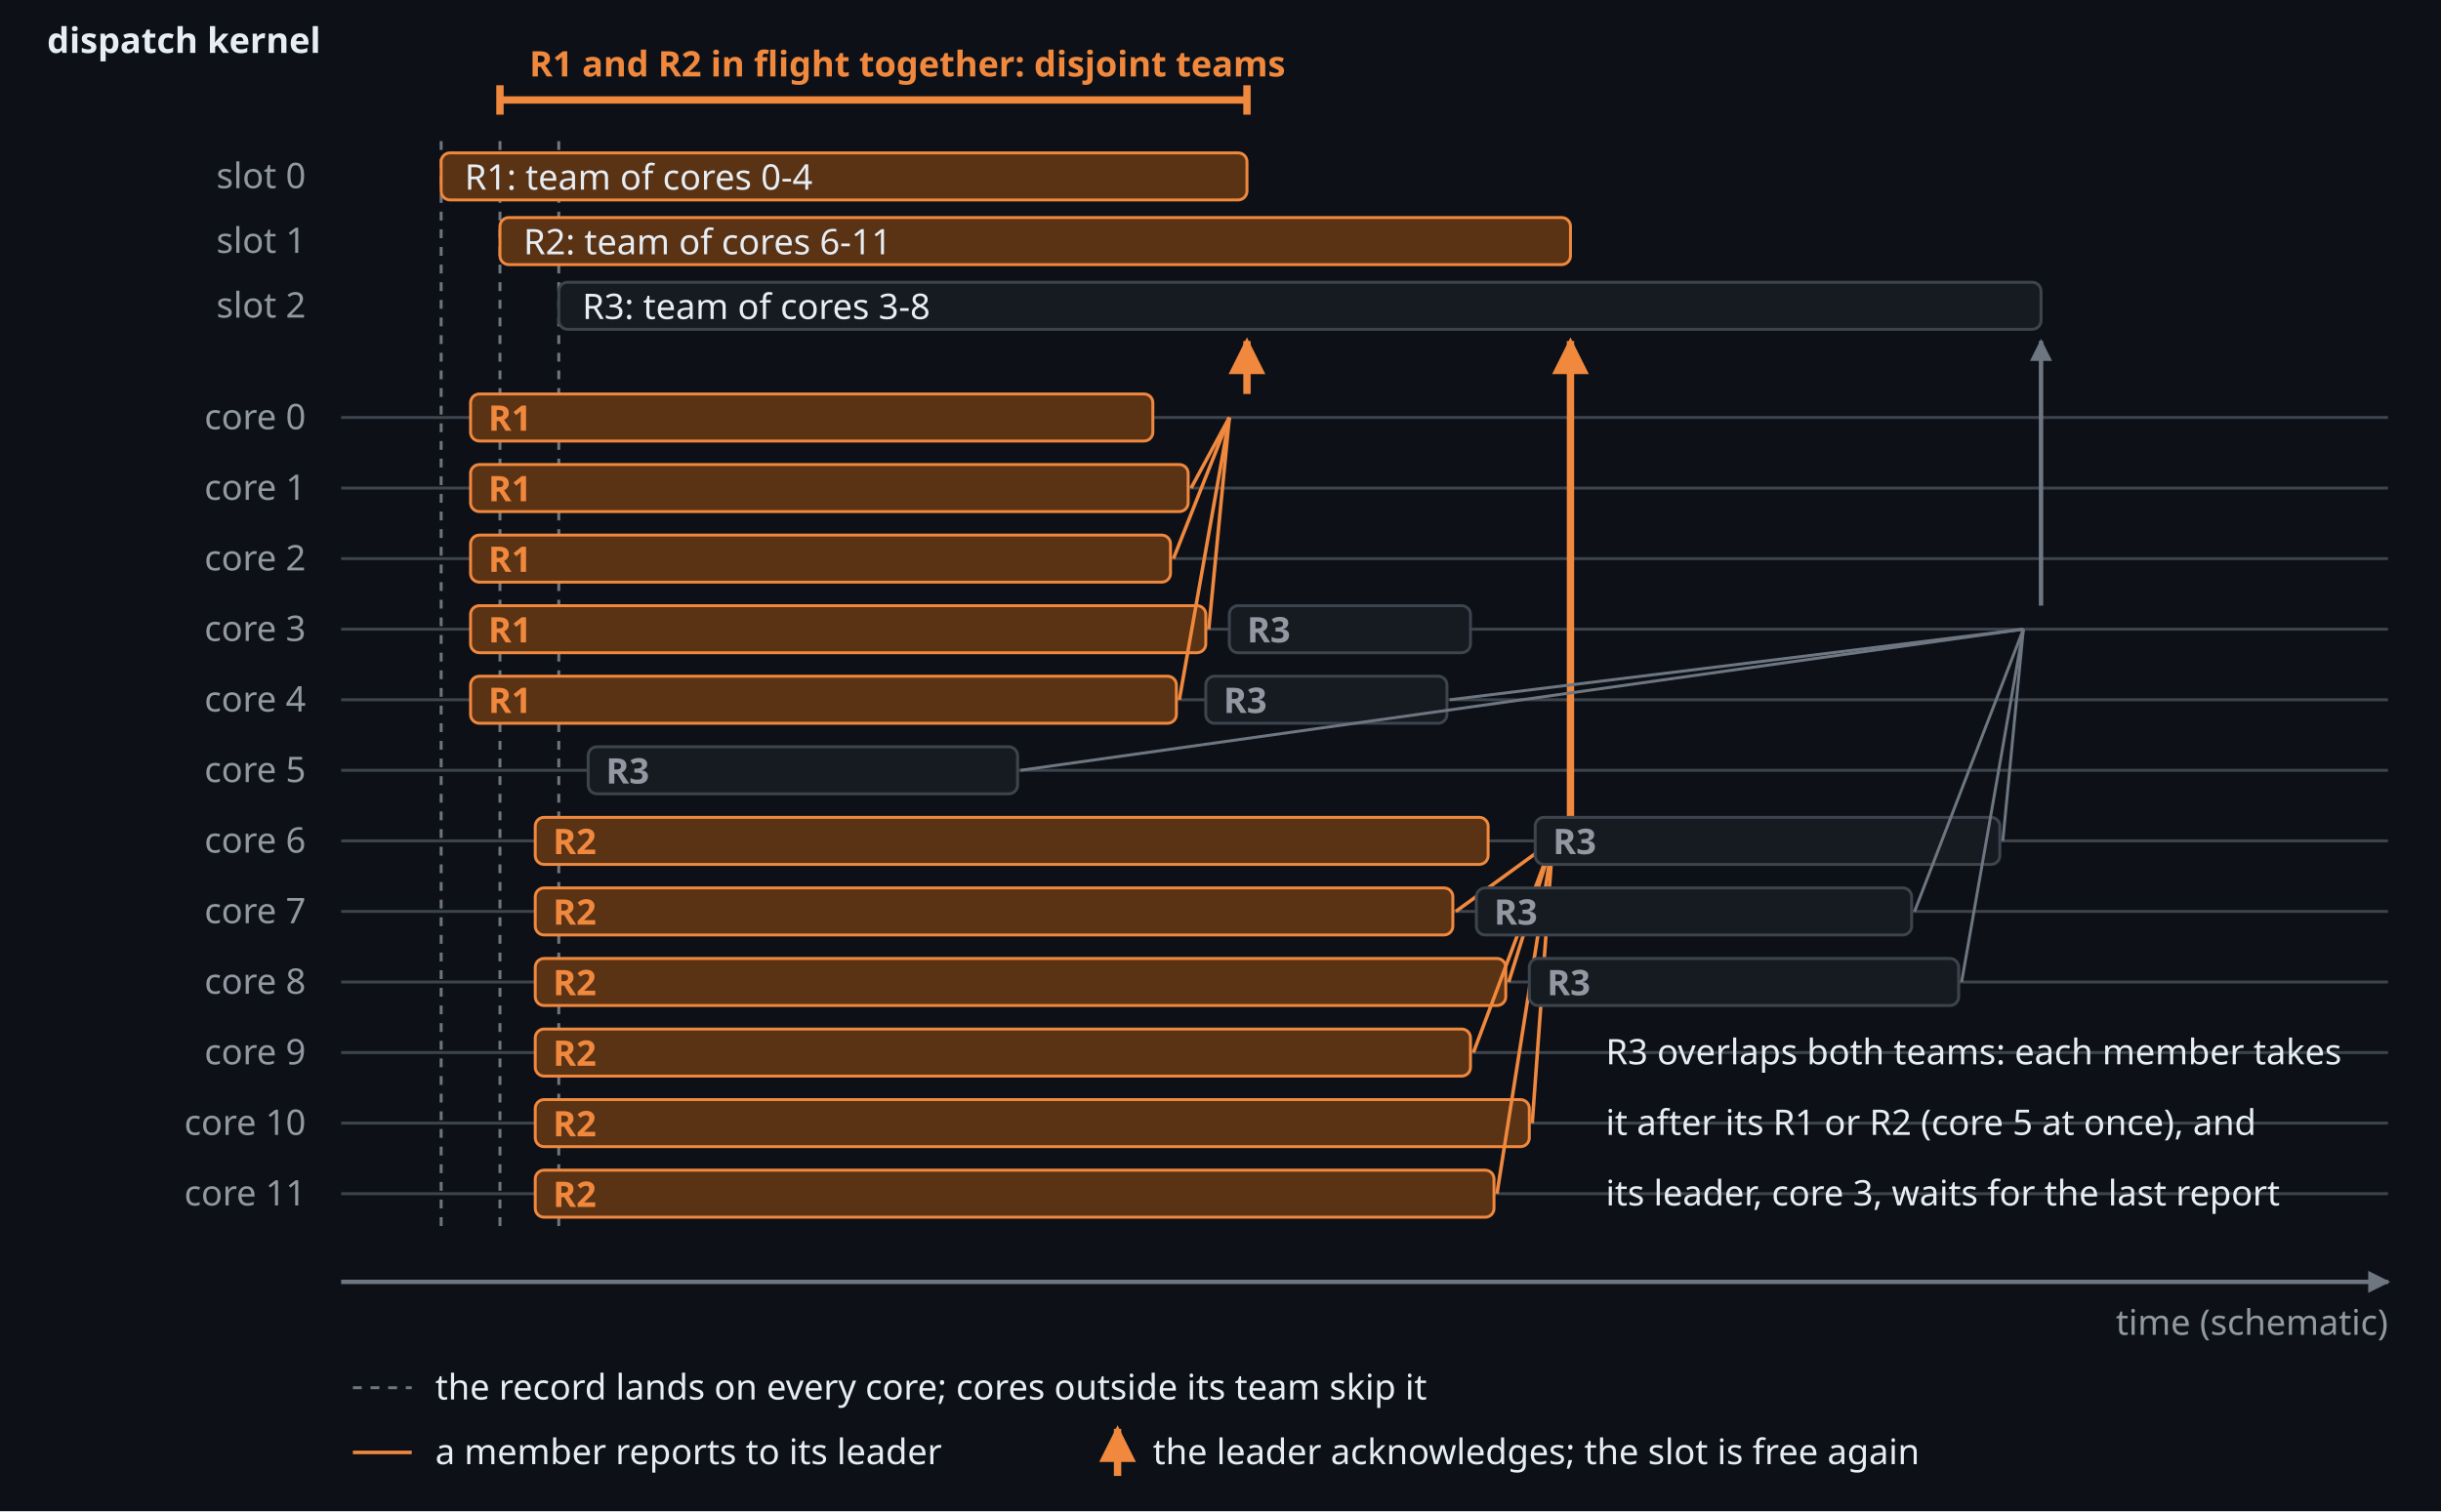
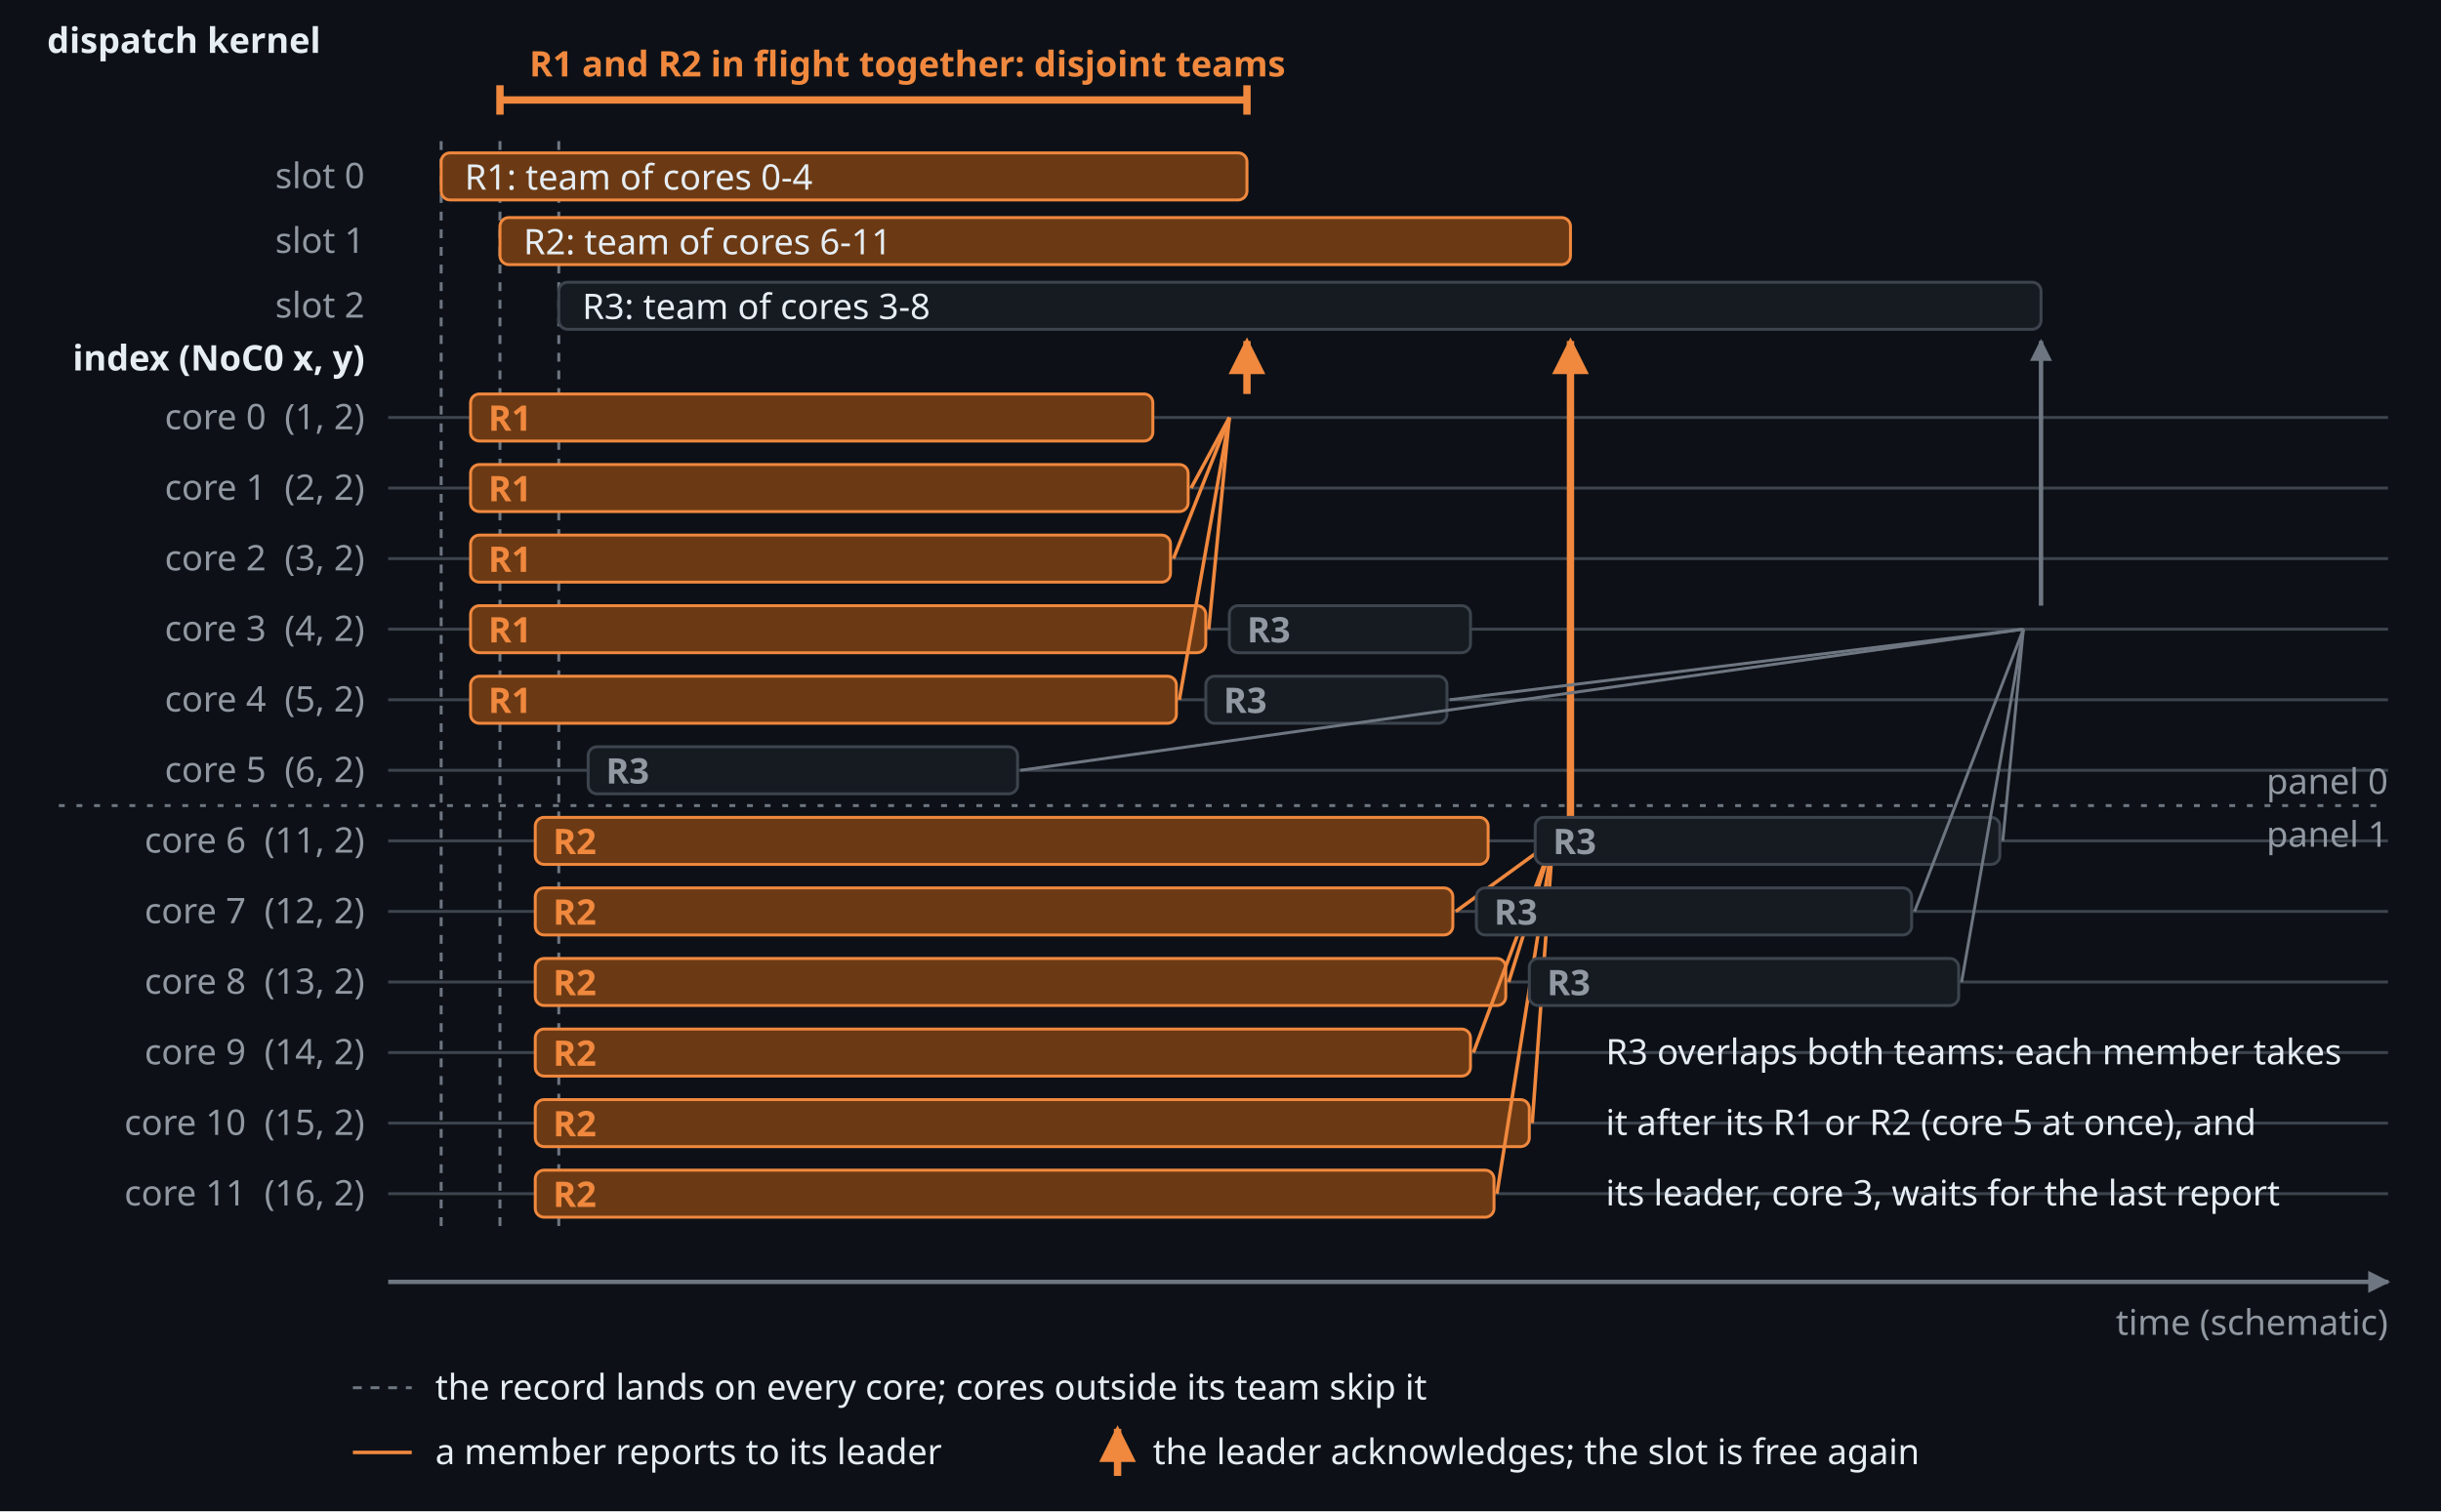
<svg xmlns="http://www.w3.org/2000/svg" width="830" height="514" viewBox="0 0 830 514" role="img">
  <style>
  text { font-family: -apple-system, 'Segoe UI', 'Noto Sans', Helvetica, Arial, sans-serif; font-size: 13px; fill: #e6edf3; }
  .mono { font-family: ui-monospace, SFMono-Regular, Menlo, Consolas, 'DejaVu Sans Mono', monospace; }
  .b { font-weight: 600; }
  .h { font-size: 14px; font-weight: 600; }
  .m { fill: #9198a1; }
  .a { fill: #f0883e; }
  .s { font-size: 12px; }
  .box { fill: #161b22; stroke: #3d444d; stroke-width: 1; }
  .plan { fill: none; stroke: #6e7681; stroke-width: 1; stroke-dasharray: 5 4; }
+   .dram { fill: #2d3540; stroke: none; }
+   .edge { fill: #161b22; stroke: #3d444d; stroke-width: 1; }
+   .off { fill: none; stroke: #3d444d; stroke-width: 1; stroke-dasharray: 3 3; }
+   .hot { fill: #f0883e; stroke: none; }
+   .on { fill: #0d1117; }
  .cell { fill: #21262d; stroke: none; }
-   .team { fill: #5a3214; stroke: #f0883e; stroke-width: 1; }
+   .team { fill: #6b3a14; stroke: #f0883e; stroke-width: 1; }
  .abox { fill: #2d1a0c; stroke: #f0883e; stroke-width: 1.5; }
  .ln { stroke: #6e7681; stroke-width: 1.5; fill: none; }
  .thin { stroke: #6e7681; stroke-width: 1; fill: none; }
  .grid { stroke: #3d444d; stroke-width: 1; fill: none; }
  .al { stroke: #f0883e; stroke-width: 2.5; fill: none; }
  .ad { stroke: #f0883e; stroke-width: 2; fill: none; stroke-dasharray: 6 4; }
  .athin { stroke: #f0883e; stroke-width: 1.2; fill: none; }
</style>
  <defs>
    <marker id="ha" viewBox="0 0 10 10" refX="9" refY="5" markerWidth="5" markerHeight="5" orient="auto-start-reverse">
      <path d="M0,0 L10,5 L0,10 z" fill="#f0883e" />
    </marker>
    <marker id="hl" viewBox="0 0 10 10" refX="9" refY="5" markerWidth="5" markerHeight="5" orient="auto-start-reverse">
      <path d="M0,0 L10,5 L0,10 z" fill="#6e7681" />
    </marker>
  </defs>
  <rect width="830" height="514" fill="#0d1117" />
  <text x="16" y="18" class="b s" xml:space="preserve">dispatch kernel</text>
-   <text x="104" y="64" class="s m" text-anchor="end" xml:space="preserve">slot 0</text>
-   <text x="104" y="86" class="s m" text-anchor="end" xml:space="preserve">slot 1</text>
-   <text x="104" y="108" class="s m" text-anchor="end" xml:space="preserve">slot 2</text>
-   <text x="104" y="146" class="s m" text-anchor="end" xml:space="preserve">core 0</text>
-   <line x1="116" y1="142" x2="812" y2="142" class="grid" />
-   <text x="104" y="170" class="s m" text-anchor="end" xml:space="preserve">core 1</text>
-   <line x1="116" y1="166" x2="812" y2="166" class="grid" />
-   <text x="104" y="194" class="s m" text-anchor="end" xml:space="preserve">core 2</text>
-   <line x1="116" y1="190" x2="812" y2="190" class="grid" />
-   <text x="104" y="218" class="s m" text-anchor="end" xml:space="preserve">core 3</text>
-   <line x1="116" y1="214" x2="812" y2="214" class="grid" />
-   <text x="104" y="242" class="s m" text-anchor="end" xml:space="preserve">core 4</text>
-   <line x1="116" y1="238" x2="812" y2="238" class="grid" />
-   <text x="104" y="266" class="s m" text-anchor="end" xml:space="preserve">core 5</text>
-   <line x1="116" y1="262" x2="812" y2="262" class="grid" />
-   <text x="104" y="290" class="s m" text-anchor="end" xml:space="preserve">core 6</text>
-   <line x1="116" y1="286" x2="812" y2="286" class="grid" />
-   <text x="104" y="314" class="s m" text-anchor="end" xml:space="preserve">core 7</text>
-   <line x1="116" y1="310" x2="812" y2="310" class="grid" />
-   <text x="104" y="338" class="s m" text-anchor="end" xml:space="preserve">core 8</text>
-   <line x1="116" y1="334" x2="812" y2="334" class="grid" />
-   <text x="104" y="362" class="s m" text-anchor="end" xml:space="preserve">core 9</text>
-   <line x1="116" y1="358" x2="812" y2="358" class="grid" />
-   <text x="104" y="386" class="s m" text-anchor="end" xml:space="preserve">core 10</text>
-   <line x1="116" y1="382" x2="812" y2="382" class="grid" />
-   <text x="104" y="410" class="s m" text-anchor="end" xml:space="preserve">core 11</text>
-   <line x1="116" y1="406" x2="812" y2="406" class="grid" />
+   <text x="124" y="64" class="s m" text-anchor="end" xml:space="preserve">slot 0</text>
+   <text x="124" y="86" class="s m" text-anchor="end" xml:space="preserve">slot 1</text>
+   <text x="124" y="108" class="s m" text-anchor="end" xml:space="preserve">slot 2</text>
+   <text x="124" y="146" class="s m" text-anchor="end" xml:space="preserve">core 0  (1, 2)</text>
+   <line x1="132" y1="142" x2="812" y2="142" class="grid" />
+   <text x="124" y="170" class="s m" text-anchor="end" xml:space="preserve">core 1  (2, 2)</text>
+   <line x1="132" y1="166" x2="812" y2="166" class="grid" />
+   <text x="124" y="194" class="s m" text-anchor="end" xml:space="preserve">core 2  (3, 2)</text>
+   <line x1="132" y1="190" x2="812" y2="190" class="grid" />
+   <text x="124" y="218" class="s m" text-anchor="end" xml:space="preserve">core 3  (4, 2)</text>
+   <line x1="132" y1="214" x2="812" y2="214" class="grid" />
+   <text x="124" y="242" class="s m" text-anchor="end" xml:space="preserve">core 4  (5, 2)</text>
+   <line x1="132" y1="238" x2="812" y2="238" class="grid" />
+   <text x="124" y="266" class="s m" text-anchor="end" xml:space="preserve">core 5  (6, 2)</text>
+   <line x1="132" y1="262" x2="812" y2="262" class="grid" />
+   <text x="124" y="290" class="s m" text-anchor="end" xml:space="preserve">core 6  (11, 2)</text>
+   <line x1="132" y1="286" x2="812" y2="286" class="grid" />
+   <text x="124" y="314" class="s m" text-anchor="end" xml:space="preserve">core 7  (12, 2)</text>
+   <line x1="132" y1="310" x2="812" y2="310" class="grid" />
+   <text x="124" y="338" class="s m" text-anchor="end" xml:space="preserve">core 8  (13, 2)</text>
+   <line x1="132" y1="334" x2="812" y2="334" class="grid" />
+   <text x="124" y="362" class="s m" text-anchor="end" xml:space="preserve">core 9  (14, 2)</text>
+   <line x1="132" y1="358" x2="812" y2="358" class="grid" />
+   <text x="124" y="386" class="s m" text-anchor="end" xml:space="preserve">core 10  (15, 2)</text>
+   <line x1="132" y1="382" x2="812" y2="382" class="grid" />
+   <text x="124" y="410" class="s m" text-anchor="end" xml:space="preserve">core 11  (16, 2)</text>
+   <line x1="132" y1="406" x2="812" y2="406" class="grid" />
+   <text x="124" y="126" class="s b" text-anchor="end" xml:space="preserve">index (NoC0 x, y)</text>
+   <line x1="20" y1="274" x2="812" y2="274" class="thin" stroke-dasharray="2 4" />
+   <text x="812" y="270" class="s m" text-anchor="end" xml:space="preserve">panel 0</text>
+   <text x="812" y="288" class="s m" text-anchor="end" xml:space="preserve">panel 1</text>
  <line x1="150" y1="48" x2="150" y2="418" class="thin" stroke-dasharray="3 3" />
  <line x1="170" y1="48" x2="170" y2="418" class="thin" stroke-dasharray="3 3" />
  <line x1="190" y1="48" x2="190" y2="418" class="thin" stroke-dasharray="3 3" />
  <rect x="150" y="52" width="274" height="16" rx="3" class="team" />
  <text x="158" y="64.5" class="s" xml:space="preserve">R1: team of cores 0-4</text>
  <rect x="160" y="134" width="232" height="16" rx="3" class="team" />
  <text x="166" y="146.5" class="s b a" xml:space="preserve">R1</text>
  <rect x="160" y="158" width="244" height="16" rx="3" class="team" />
  <text x="166" y="170.5" class="s b a" xml:space="preserve">R1</text>
  <rect x="160" y="182" width="238" height="16" rx="3" class="team" />
  <text x="166" y="194.5" class="s b a" xml:space="preserve">R1</text>
  <rect x="160" y="206" width="250" height="16" rx="3" class="team" />
  <text x="166" y="218.5" class="s b a" xml:space="preserve">R1</text>
  <rect x="160" y="230" width="240" height="16" rx="3" class="team" />
  <text x="166" y="242.5" class="s b a" xml:space="preserve">R1</text>
  <line x1="405" y1="166" x2="418" y2="142" class="athin" />
  <line x1="399" y1="190" x2="418" y2="142" class="athin" />
  <line x1="411" y1="214" x2="418" y2="142" class="athin" />
  <line x1="401" y1="238" x2="418" y2="142" class="athin" />
  <line x1="424" y1="134" x2="424" y2="116" class="al" marker-end="url(#ha)" />
  <rect x="170" y="74" width="364" height="16" rx="3" class="team" />
  <text x="178" y="86.5" class="s" xml:space="preserve">R2: team of cores 6-11</text>
  <rect x="182" y="278" width="324" height="16" rx="3" class="team" />
  <text x="188" y="290.5" class="s b a" xml:space="preserve">R2</text>
  <rect x="182" y="302" width="312" height="16" rx="3" class="team" />
  <text x="188" y="314.5" class="s b a" xml:space="preserve">R2</text>
  <rect x="182" y="326" width="330" height="16" rx="3" class="team" />
  <text x="188" y="338.5" class="s b a" xml:space="preserve">R2</text>
  <rect x="182" y="350" width="318" height="16" rx="3" class="team" />
  <text x="188" y="362.5" class="s b a" xml:space="preserve">R2</text>
  <rect x="182" y="374" width="338" height="16" rx="3" class="team" />
  <text x="188" y="386.5" class="s b a" xml:space="preserve">R2</text>
  <rect x="182" y="398" width="326" height="16" rx="3" class="team" />
  <text x="188" y="410.5" class="s b a" xml:space="preserve">R2</text>
  <line x1="495" y1="310" x2="528" y2="286" class="athin" />
  <line x1="513" y1="334" x2="528" y2="286" class="athin" />
  <line x1="501" y1="358" x2="528" y2="286" class="athin" />
  <line x1="521" y1="382" x2="528" y2="286" class="athin" />
  <line x1="509" y1="406" x2="528" y2="286" class="athin" />
  <line x1="534" y1="278" x2="534" y2="116" class="al" marker-end="url(#ha)" />
  <rect x="190" y="96" width="504" height="16" rx="3" class="box" />
  <text x="198" y="108.5" class="s" xml:space="preserve">R3: team of cores 3-8</text>
  <rect x="418" y="206" width="82" height="16" rx="3" class="box" />
  <text x="424" y="218.5" class="s b m" xml:space="preserve">R3</text>
  <rect x="410" y="230" width="82" height="16" rx="3" class="box" />
  <text x="416" y="242.5" class="s b m" xml:space="preserve">R3</text>
  <rect x="200" y="254" width="146" height="16" rx="3" class="box" />
  <text x="206" y="266.5" class="s b m" xml:space="preserve">R3</text>
  <rect x="522" y="278" width="158" height="16" rx="3" class="box" />
  <text x="528" y="290.5" class="s b m" xml:space="preserve">R3</text>
  <rect x="502" y="302" width="148" height="16" rx="3" class="box" />
  <text x="508" y="314.5" class="s b m" xml:space="preserve">R3</text>
  <rect x="520" y="326" width="146" height="16" rx="3" class="box" />
  <text x="526" y="338.5" class="s b m" xml:space="preserve">R3</text>
  <line x1="493" y1="238" x2="688" y2="214" class="thin" />
  <line x1="347" y1="262" x2="688" y2="214" class="thin" />
  <line x1="681" y1="286" x2="688" y2="214" class="thin" />
  <line x1="651" y1="310" x2="688" y2="214" class="thin" />
  <line x1="667" y1="334" x2="688" y2="214" class="thin" />
  <line x1="694" y1="206" x2="694" y2="116" class="ln" marker-end="url(#hl)" />
  <line x1="170" y1="34" x2="424" y2="34" class="al" />
  <line x1="170" y1="29" x2="170" y2="39" class="al" />
  <line x1="424" y1="29" x2="424" y2="39" class="al" />
  <text x="180" y="26" class="s b a" xml:space="preserve">R1 and R2 in flight together: disjoint teams</text>
  <text x="546" y="362" class="s" xml:space="preserve">R3 overlaps both teams: each member takes</text>
  <text x="546" y="386" class="s" xml:space="preserve">it after its R1 or R2 (core 5 at once), and</text>
  <text x="546" y="410" class="s" xml:space="preserve">its leader, core 3, waits for the last report</text>
-   <line x1="116" y1="436" x2="812" y2="436" class="ln" marker-end="url(#hl)" />
+   <line x1="132" y1="436" x2="812" y2="436" class="ln" marker-end="url(#hl)" />
  <text x="812" y="454" class="s m" text-anchor="end" xml:space="preserve">time (schematic)</text>
  <line x1="120" y1="472" x2="140" y2="472" class="thin" stroke-dasharray="3 3" />
  <text x="148" y="476" class="s" xml:space="preserve">the record lands on every core; cores outside its team skip it</text>
  <line x1="120" y1="494" x2="140" y2="494" class="athin" />
  <text x="148" y="498" class="s" xml:space="preserve">a member reports to its leader</text>
  <line x1="380" y1="502" x2="380" y2="486" class="al" marker-end="url(#ha)" />
  <text x="392" y="498" class="s" xml:space="preserve">the leader acknowledges; the slot is free again</text>
</svg>
